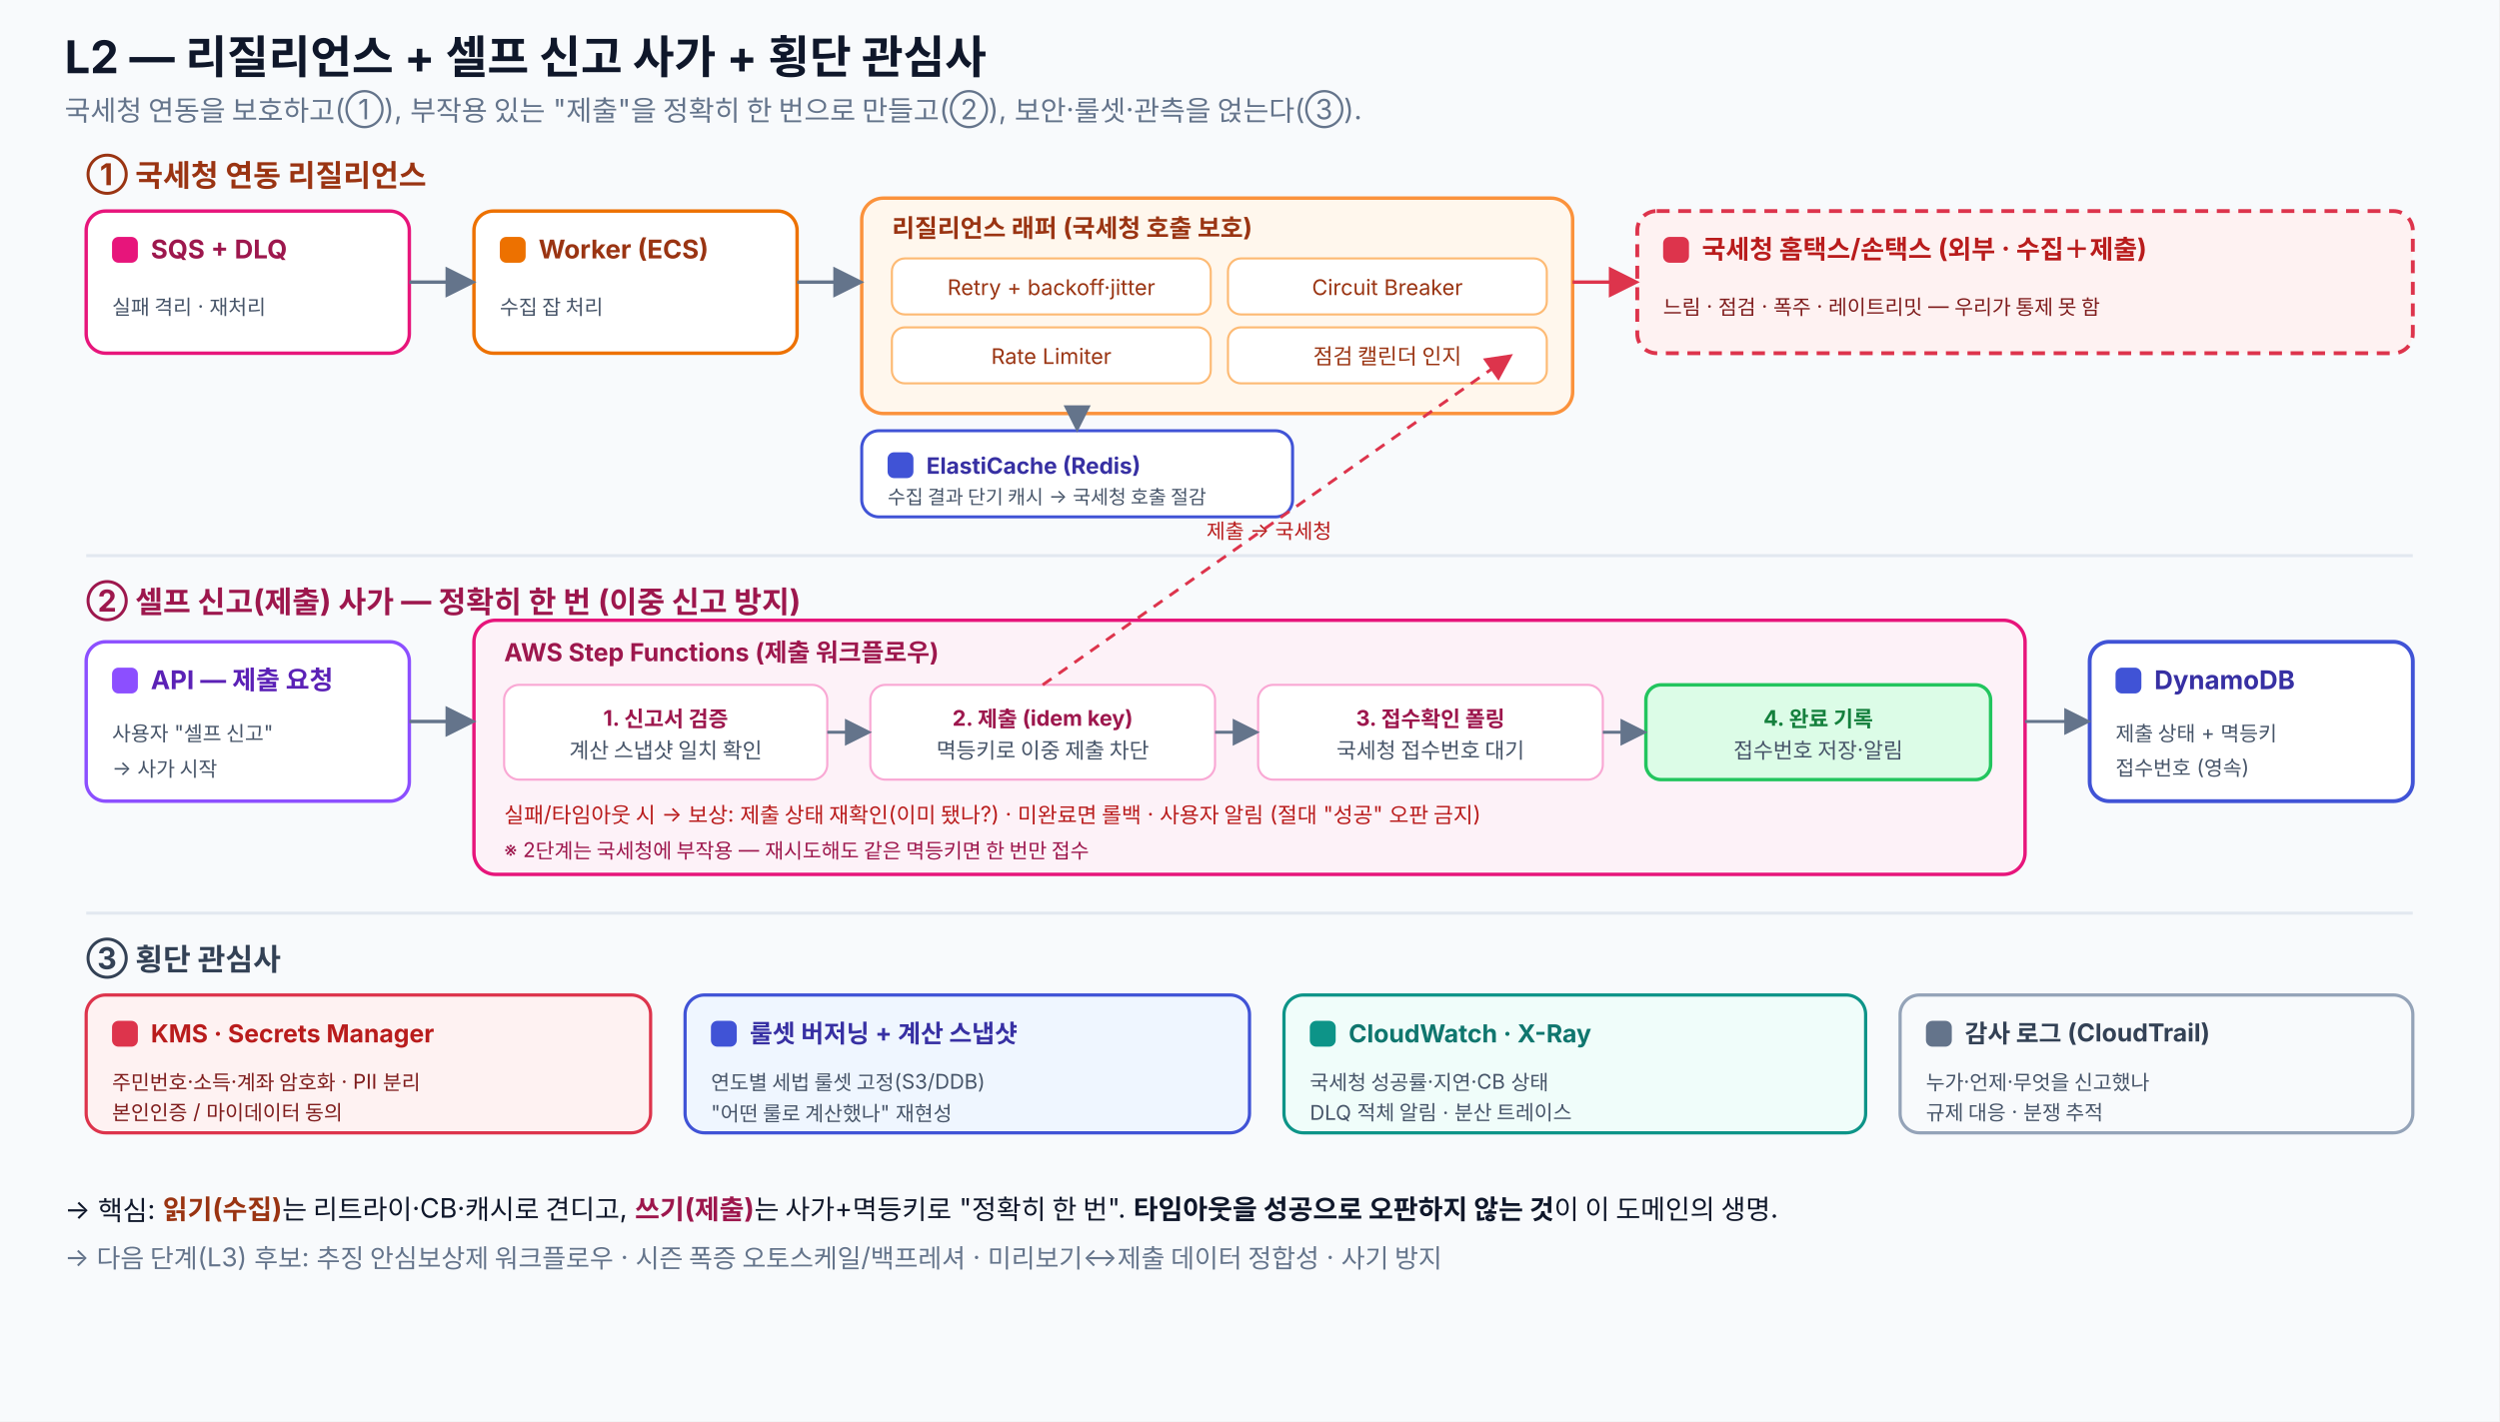
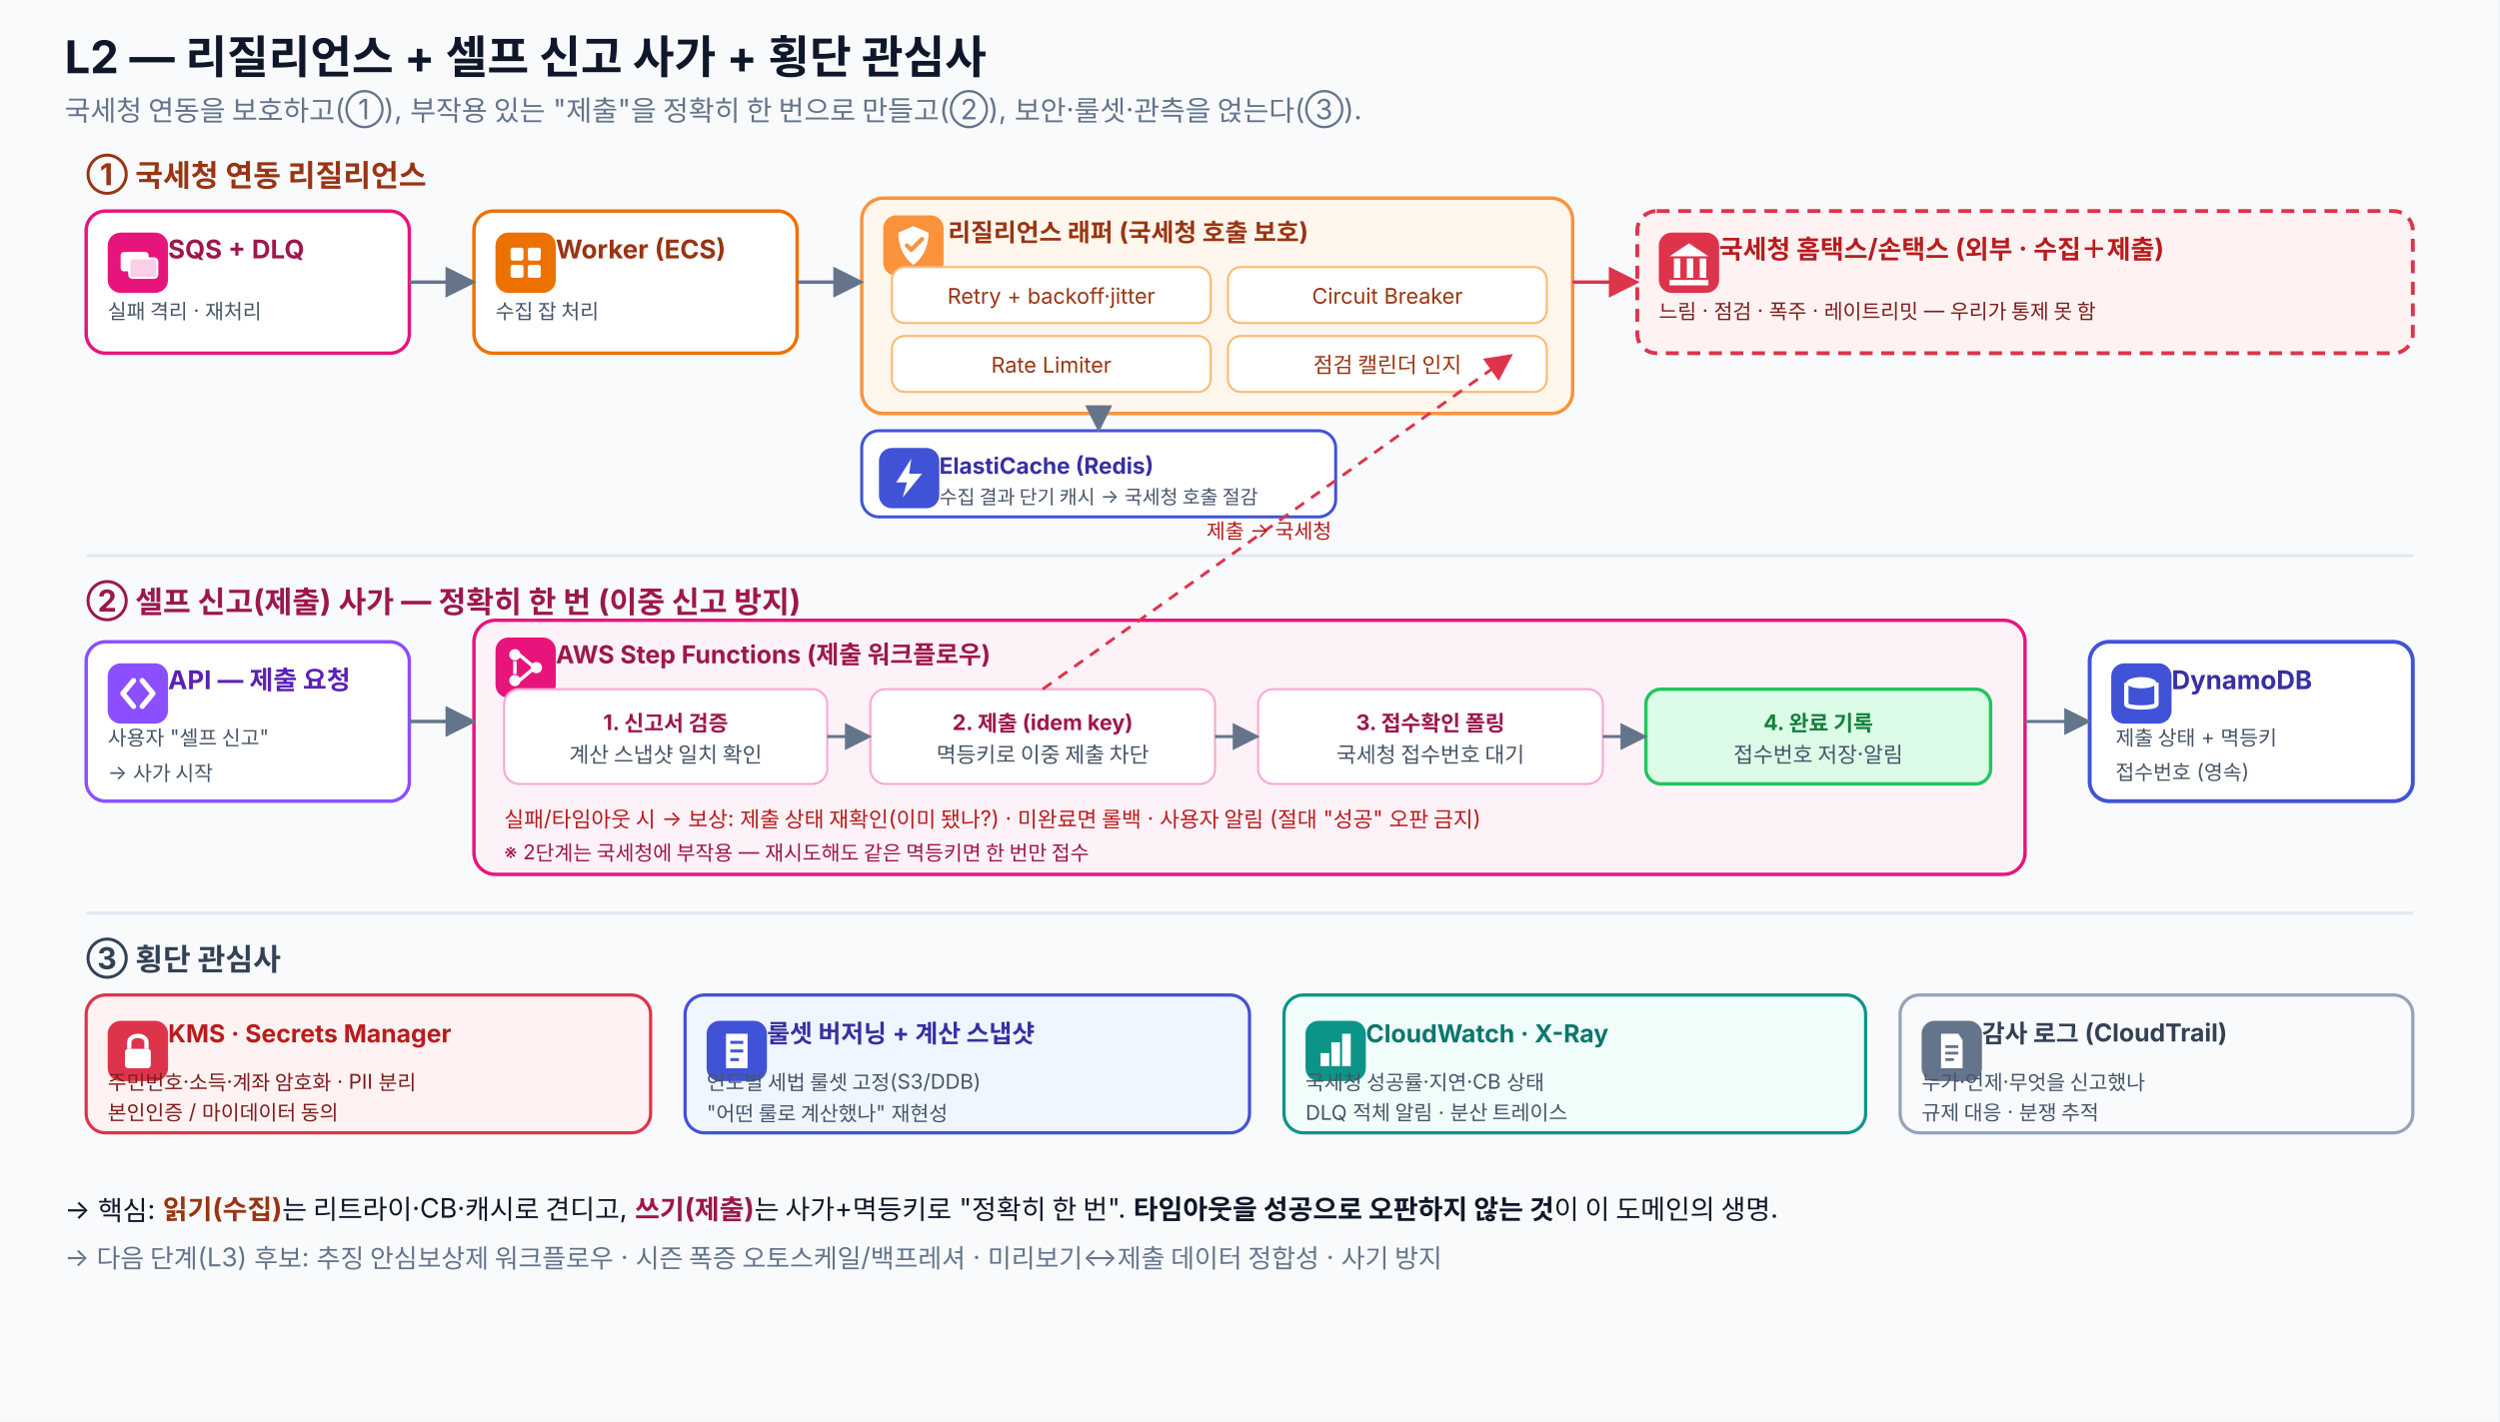
<svg xmlns="http://www.w3.org/2000/svg" width="1160" height="660" viewBox="0 0 1160 660" font-family="-apple-system, 'Segoe UI', 'Apple SD Gothic Neo', 'Malgun Gothic', sans-serif">
  <defs>
    <marker id="c" markerWidth="9" markerHeight="9" refX="7" refY="4.5" orient="auto">
      <path d="M0,0 L9,4.5 L0,9 Z" fill="#64748b" />
    </marker>
    <marker id="cr" markerWidth="9" markerHeight="9" refX="7" refY="4.5" orient="auto">
      <path d="M0,0 L9,4.5 L0,9 Z" fill="#DD344C" />
    </marker>
+     <g id="aws-compute">
+       <rect width="28" height="28" rx="6" fill="#ED7100" />
+       <rect x="7" y="7" width="6" height="6" rx="1" fill="#fff" />
+       <rect x="15" y="7" width="6" height="6" rx="1" fill="#fff" />
+       <rect x="7" y="15" width="6" height="6" rx="1" fill="#fff" />
+       <rect x="15" y="15" width="6" height="6" rx="1" fill="#fff" />
+     </g>
+     <g id="aws-apigw">
+       <rect width="28" height="28" rx="6" fill="#8C4FFF" />
+       <path d="M12,8 L7,14 L12,20" fill="none" stroke="#fff" stroke-width="2.4" stroke-linecap="round" stroke-linejoin="round" />
+       <path d="M16,8 L21,14 L16,20" fill="none" stroke="#fff" stroke-width="2.4" stroke-linecap="round" stroke-linejoin="round" />
+     </g>
+     <g id="aws-sqs">
+       <rect width="28" height="28" rx="6" fill="#E7157B" />
+       <rect x="6" y="9" width="13" height="9" rx="1.5" fill="#fff" />
+       <rect x="10" y="12" width="13" height="9" rx="1.5" fill="#fbcfe8" stroke="#fff" stroke-width="1" />
+     </g>
+     <g id="aws-ddb">
+       <rect width="28" height="28" rx="6" fill="#4053D6" />
+       <ellipse cx="14" cy="9" rx="7" ry="2.6" fill="#fff" />
+       <path d="M7,9 L7,19 C7,21 21,21 21,19 L21,9" fill="none" stroke="#fff" stroke-width="2" />
+     </g>
+     <g id="aws-sfn">
+       <rect width="28" height="28" rx="6" fill="#E7157B" />
+       <circle cx="9" cy="8" r="2.6" fill="#fff" />
+       <circle cx="19" cy="14" r="2.6" fill="#fff" />
+       <circle cx="9" cy="20" r="2.6" fill="#fff" />
+       <path d="M9,11 L9,17 M11,8 L17,13 M17,15 L11,20" stroke="#fff" stroke-width="1.6" fill="none" />
+     </g>
+     <g id="aws-cache">
+       <rect width="28" height="28" rx="6" fill="#4053D6" />
+       <path d="M15,5 L8,16 L13,16 L11,23 L20,12 L14,12 Z" fill="#fff" />
+     </g>
+     <g id="aws-kms">
+       <rect width="28" height="28" rx="6" fill="#DD344C" />
+       <rect x="8" y="13" width="12" height="9" rx="1.5" fill="#fff" />
+       <path d="M10,13 L10,10 C10,6 18,6 18,10 L18,13" fill="none" stroke="#fff" stroke-width="2" />
+     </g>
+     <g id="aws-cw">
+       <rect width="28" height="28" rx="6" fill="#0d9488" />
+       <rect x="7" y="15" width="4" height="6" fill="#fff" />
+       <rect x="12" y="10" width="4" height="11" fill="#fff" />
+       <rect x="17" y="6" width="4" height="15" fill="#fff" />
+     </g>
+     <g id="aws-shield">
+       <rect width="28" height="28" rx="6" fill="#fb923c" />
+       <path d="M14,5 L21,8 C21,16 17,21 14,23 C11,21 7,16 7,8 Z" fill="#fff" />
+       <path d="M11,14 L13,16 L18,11" fill="none" stroke="#fb923c" stroke-width="2" stroke-linecap="round" stroke-linejoin="round" />
+     </g>
+     <g id="aws-rules">
+       <rect width="28" height="28" rx="6" fill="#4053D6" />
+       <path d="M9,6 L19,6 L19,22 L9,22 Z" fill="#fff" />
+       <path d="M11,10 L17,10 M11,14 L17,14 M11,18 L15,18" stroke="#4053D6" stroke-width="1.4" />
+     </g>
+     <g id="aws-audit">
+       <rect width="28" height="28" rx="6" fill="#64748b" />
+       <path d="M9,6 L17,6 L19,9 L19,22 L9,22 Z" fill="#fff" />
+       <path d="M11,12 L17,12 M11,15 L17,15 M11,18 L15,18" stroke="#64748b" stroke-width="1.3" />
+     </g>
+     <g id="aws-gov">
+       <rect width="28" height="28" rx="6" fill="#DD344C" />
+       <path d="M14,5 L23,11 L5,11 Z" fill="#fff" />
+       <rect x="7" y="12" width="3" height="9" fill="#fff" />
+       <rect x="13" y="12" width="3" height="9" fill="#fff" />
+       <rect x="19" y="12" width="3" height="9" fill="#fff" />
+       <rect x="5" y="22" width="18" height="2.5" fill="#fff" />
+     </g>
  </defs>
  <rect width="1160" height="660" fill="#f8fafc" />
  <text x="30" y="34" font-size="21" font-weight="700" fill="#0f172a">L2 — 리질리언스 + 셀프 신고 사가 + 횡단 관심사</text>
  <text x="30" y="56" font-size="13" fill="#64748b">국세청 연동을 보호하고(①), 부작용 있는 "제출"을 정확히 한 번으로 만들고(②), 보안·룰셋·관측을 얹는다(③).</text>
  <text x="40" y="86" font-size="14" font-weight="700" fill="#9a3412">① 국세청 연동 리질리언스</text>
  <rect x="40" y="98" width="150" height="66" rx="9" fill="#fff" stroke="#E7157B" stroke-width="1.6" />
-   <rect x="52" y="110" width="12" height="12" rx="3" fill="#E7157B" />
-   <text x="70" y="120" font-size="12" font-weight="700" fill="#9d174d">SQS + DLQ</text>
-   <text x="52" y="146" font-size="9.5" fill="#475569">실패 격리 · 재처리</text>
+   <use href="#aws-sqs" x="50" y="108" width="22" height="22" />
+   <text x="78" y="120" font-size="12" font-weight="700" fill="#9d174d">SQS + DLQ</text>
+   <text x="50" y="148" font-size="9.5" fill="#475569">실패 격리 · 재처리</text>
  <rect x="220" y="98" width="150" height="66" rx="9" fill="#fff" stroke="#ED7100" stroke-width="1.6" />
-   <rect x="232" y="110" width="12" height="12" rx="3" fill="#ED7100" />
-   <text x="250" y="120" font-size="12" font-weight="700" fill="#9a3412">Worker (ECS)</text>
-   <text x="232" y="146" font-size="9.5" fill="#475569">수집 잡 처리</text>
+   <use href="#aws-compute" x="230" y="108" width="22" height="22" />
+   <text x="258" y="120" font-size="12" font-weight="700" fill="#9a3412">Worker (ECS)</text>
+   <text x="230" y="148" font-size="9.5" fill="#475569">수집 잡 처리</text>
  <rect x="400" y="92" width="330" height="100" rx="10" fill="#fff7ed" stroke="#fb923c" stroke-width="1.6" />
-   <text x="414" y="110" font-size="11.5" font-weight="700" fill="#9a3412">리질리언스 래퍼 (국세청 호출 보호)</text>
-   <rect x="414" y="120" width="148" height="26" rx="6" fill="#fff" stroke="#fdba74" />
-   <text x="488" y="137" font-size="10" fill="#9a3412" text-anchor="middle">Retry + backoff·jitter</text>
-   <rect x="570" y="120" width="148" height="26" rx="6" fill="#fff" stroke="#fdba74" />
-   <text x="644" y="137" font-size="10" fill="#9a3412" text-anchor="middle">Circuit Breaker</text>
-   <rect x="414" y="152" width="148" height="26" rx="6" fill="#fff" stroke="#fdba74" />
-   <text x="488" y="169" font-size="10" fill="#9a3412" text-anchor="middle">Rate Limiter</text>
-   <rect x="570" y="152" width="148" height="26" rx="6" fill="#fff" stroke="#fdba74" />
-   <text x="644" y="169" font-size="10" fill="#9a3412" text-anchor="middle">점검 캘린더 인지</text>
+   <use href="#aws-shield" x="410" y="100" width="22" height="22" />
+   <text x="440" y="112" font-size="11.5" font-weight="700" fill="#9a3412">리질리언스 래퍼 (국세청 호출 보호)</text>
+   <rect x="414" y="124" width="148" height="26" rx="6" fill="#fff" stroke="#fdba74" />
+   <text x="488" y="141" font-size="10" fill="#9a3412" text-anchor="middle">Retry + backoff·jitter</text>
+   <rect x="570" y="124" width="148" height="26" rx="6" fill="#fff" stroke="#fdba74" />
+   <text x="644" y="141" font-size="10" fill="#9a3412" text-anchor="middle">Circuit Breaker</text>
+   <rect x="414" y="156" width="148" height="26" rx="6" fill="#fff" stroke="#fdba74" />
+   <text x="488" y="173" font-size="10" fill="#9a3412" text-anchor="middle">Rate Limiter</text>
+   <rect x="570" y="156" width="148" height="26" rx="6" fill="#fff" stroke="#fdba74" />
+   <text x="644" y="173" font-size="10" fill="#9a3412" text-anchor="middle">점검 캘린더 인지</text>
  <rect x="760" y="98" width="360" height="66" rx="9" fill="#fef2f2" stroke="#DD344C" stroke-width="1.8" stroke-dasharray="6 4" />
-   <rect x="772" y="110" width="12" height="12" rx="3" fill="#DD344C" />
-   <text x="790" y="120" font-size="12" font-weight="700" fill="#b91c1c">국세청 홈택스/손택스 (외부 · 수집＋제출)</text>
-   <text x="772" y="146" font-size="9.5" fill="#7f1d1d">느림 · 점검 · 폭주 · 레이트리밋 — 우리가 통제 못 함</text>
-   <rect x="400" y="200" width="200" height="40" rx="8" fill="#fff" stroke="#4053D6" stroke-width="1.4" />
-   <rect x="412" y="210" width="12" height="12" rx="3" fill="#4053D6" />
-   <text x="430" y="220" font-size="10.5" font-weight="700" fill="#3730a3">ElastiCache (Redis)</text>
-   <text x="412" y="234" font-size="9" fill="#475569">수집 결과 단기 캐시 → 국세청 호출 절감</text>
+   <use href="#aws-gov" x="770" y="108" width="22" height="22" />
+   <text x="798" y="120" font-size="12" font-weight="700" fill="#b91c1c">국세청 홈택스/손택스 (외부 · 수집＋제출)</text>
+   <text x="770" y="148" font-size="9.5" fill="#7f1d1d">느림 · 점검 · 폭주 · 레이트리밋 — 우리가 통제 못 함</text>
+   <rect x="400" y="200" width="220" height="40" rx="8" fill="#fff" stroke="#4053D6" stroke-width="1.4" />
+   <use href="#aws-cache" x="408" y="208" width="22" height="22" />
+   <text x="436" y="220" font-size="10.5" font-weight="700" fill="#3730a3">ElastiCache (Redis)</text>
+   <text x="436" y="234" font-size="9" fill="#475569">수집 결과 단기 캐시 → 국세청 호출 절감</text>
  <line x1="190" y1="131" x2="218" y2="131" stroke="#64748b" stroke-width="1.6" marker-end="url(#c)" />
  <line x1="370" y1="131" x2="398" y2="131" stroke="#64748b" stroke-width="1.6" marker-end="url(#c)" />
  <line x1="730" y1="131" x2="758" y2="131" stroke="#DD344C" stroke-width="1.6" marker-end="url(#cr)" />
-   <line x1="500" y1="192" x2="500" y2="198" stroke="#4053D6" stroke-width="1.4" marker-end="url(#c)" />
+   <line x1="510" y1="192" x2="510" y2="198" stroke="#4053D6" stroke-width="1.4" marker-end="url(#c)" />
  <line x1="40" y1="258" x2="1120" y2="258" stroke="#e2e8f0" stroke-width="1.4" />
  <text x="40" y="284" font-size="14" font-weight="700" fill="#9d174d">② 셀프 신고(제출) 사가 — 정확히 한 번 (이중 신고 방지)</text>
  <rect x="40" y="298" width="150" height="74" rx="9" fill="#fff" stroke="#8C4FFF" stroke-width="1.6" />
-   <rect x="52" y="310" width="12" height="12" rx="3" fill="#8C4FFF" />
-   <text x="70" y="320" font-size="12" font-weight="700" fill="#5b21b6">API — 제출 요청</text>
-   <text x="52" y="344" font-size="9.5" fill="#475569">사용자 "셀프 신고"</text>
-   <text x="52" y="360" font-size="9.5" fill="#475569">→ 사가 시작</text>
+   <use href="#aws-apigw" x="50" y="308" width="22" height="22" />
+   <text x="78" y="320" font-size="12" font-weight="700" fill="#5b21b6">API — 제출 요청</text>
+   <text x="50" y="346" font-size="9.5" fill="#475569">사용자 "셀프 신고"</text>
+   <text x="50" y="362" font-size="9.5" fill="#475569">→ 사가 시작</text>
  <rect x="220" y="288" width="720" height="118" rx="10" fill="#fdf2f8" stroke="#E7157B" stroke-width="1.6" />
-   <text x="234" y="307" font-size="11.5" font-weight="700" fill="#9d174d">AWS Step Functions (제출 워크플로우)</text>
+   <use href="#aws-sfn" x="230" y="296" width="22" height="22" />
+   <text x="258" y="308" font-size="11.5" font-weight="700" fill="#9d174d">AWS Step Functions (제출 워크플로우)</text>
  <g font-size="10">
-     <rect x="234" y="318" width="150" height="44" rx="7" fill="#fff" stroke="#f9a8d4" />
-     <text x="309" y="337" fill="#9d174d" text-anchor="middle" font-weight="700">1. 신고서 검증</text>
-     <text x="309" y="352" fill="#475569" text-anchor="middle">계산 스냅샷 일치 확인</text>
-     <rect x="404" y="318" width="160" height="44" rx="7" fill="#fff" stroke="#f9a8d4" />
-     <text x="484" y="337" fill="#9d174d" text-anchor="middle" font-weight="700">2. 제출 (idem key)</text>
-     <text x="484" y="352" fill="#475569" text-anchor="middle">멱등키로 이중 제출 차단</text>
-     <rect x="584" y="318" width="160" height="44" rx="7" fill="#fff" stroke="#f9a8d4" />
-     <text x="664" y="337" fill="#9d174d" text-anchor="middle" font-weight="700">3. 접수확인 폴링</text>
-     <text x="664" y="352" fill="#475569" text-anchor="middle">국세청 접수번호 대기</text>
-     <rect x="764" y="318" width="160" height="44" rx="7" fill="#dcfce7" stroke="#22c55e" stroke-width="1.6" />
-     <text x="844" y="337" fill="#15803d" text-anchor="middle" font-weight="700">4. 완료 기록</text>
-     <text x="844" y="352" fill="#475569" text-anchor="middle">접수번호 저장·알림</text>
+     <rect x="234" y="320" width="150" height="44" rx="7" fill="#fff" stroke="#f9a8d4" />
+     <text x="309" y="339" fill="#9d174d" text-anchor="middle" font-weight="700">1. 신고서 검증</text>
+     <text x="309" y="354" fill="#475569" text-anchor="middle">계산 스냅샷 일치 확인</text>
+     <rect x="404" y="320" width="160" height="44" rx="7" fill="#fff" stroke="#f9a8d4" />
+     <text x="484" y="339" fill="#9d174d" text-anchor="middle" font-weight="700">2. 제출 (idem key)</text>
+     <text x="484" y="354" fill="#475569" text-anchor="middle">멱등키로 이중 제출 차단</text>
+     <rect x="584" y="320" width="160" height="44" rx="7" fill="#fff" stroke="#f9a8d4" />
+     <text x="664" y="339" fill="#9d174d" text-anchor="middle" font-weight="700">3. 접수확인 폴링</text>
+     <text x="664" y="354" fill="#475569" text-anchor="middle">국세청 접수번호 대기</text>
+     <rect x="764" y="320" width="160" height="44" rx="7" fill="#dcfce7" stroke="#22c55e" stroke-width="1.6" />
+     <text x="844" y="339" fill="#15803d" text-anchor="middle" font-weight="700">4. 완료 기록</text>
+     <text x="844" y="354" fill="#475569" text-anchor="middle">접수번호 저장·알림</text>
  </g>
-   <line x1="384" y1="340" x2="402" y2="340" stroke="#64748b" stroke-width="1.4" marker-end="url(#c)" />
-   <line x1="564" y1="340" x2="582" y2="340" stroke="#64748b" stroke-width="1.4" marker-end="url(#c)" />
-   <line x1="744" y1="340" x2="762" y2="340" stroke="#64748b" stroke-width="1.4" marker-end="url(#c)" />
-   <text x="234" y="382" font-size="10" fill="#b91c1c">실패/타임아웃 시 → 보상: 제출 상태 재확인(이미 됐나?) · 미완료면 롤백 · 사용자 알림 (절대 "성공" 오판 금지)</text>
-   <text x="234" y="398" font-size="9.5" fill="#9d174d">※ 2단계는 국세청에 부작용 — 재시도해도 같은 멱등키면 한 번만 접수</text>
+   <line x1="384" y1="342" x2="402" y2="342" stroke="#64748b" stroke-width="1.4" marker-end="url(#c)" />
+   <line x1="564" y1="342" x2="582" y2="342" stroke="#64748b" stroke-width="1.4" marker-end="url(#c)" />
+   <line x1="744" y1="342" x2="762" y2="342" stroke="#64748b" stroke-width="1.4" marker-end="url(#c)" />
+   <text x="234" y="384" font-size="10" fill="#b91c1c">실패/타임아웃 시 → 보상: 제출 상태 재확인(이미 됐나?) · 미완료면 롤백 · 사용자 알림 (절대 "성공" 오판 금지)</text>
+   <text x="234" y="399" font-size="9.5" fill="#9d174d">※ 2단계는 국세청에 부작용 — 재시도해도 같은 멱등키면 한 번만 접수</text>
  <line x1="190" y1="335" x2="218" y2="335" stroke="#64748b" stroke-width="1.6" marker-end="url(#c)" />
-   <line x1="484" y1="318" x2="700" y2="166" stroke="#DD344C" stroke-width="1.4" fill="none" marker-end="url(#cr)" stroke-dasharray="5 4" />
+   <line x1="484" y1="320" x2="700" y2="166" stroke="#DD344C" stroke-width="1.4" fill="none" marker-end="url(#cr)" stroke-dasharray="5 4" />
  <text x="560" y="250" font-size="9.5" fill="#b91c1c">제출 → 국세청</text>
  <rect x="970" y="298" width="150" height="74" rx="9" fill="#fff" stroke="#4053D6" stroke-width="1.8" />
-   <rect x="982" y="310" width="12" height="12" rx="3" fill="#4053D6" />
-   <text x="1000" y="320" font-size="12" font-weight="700" fill="#3730a3">DynamoDB</text>
-   <text x="982" y="344" font-size="9.5" fill="#475569">제출 상태 + 멱등키</text>
-   <text x="982" y="360" font-size="9.5" fill="#475569">접수번호 (영속)</text>
+   <use href="#aws-ddb" x="980" y="308" width="22" height="22" />
+   <text x="1008" y="320" font-size="12" font-weight="700" fill="#3730a3">DynamoDB</text>
+   <text x="982" y="346" font-size="9.5" fill="#475569">제출 상태 + 멱등키</text>
+   <text x="982" y="362" font-size="9.5" fill="#475569">접수번호 (영속)</text>
  <line x1="940" y1="335" x2="968" y2="335" stroke="#64748b" stroke-width="1.4" marker-end="url(#c)" />
  <line x1="40" y1="424" x2="1120" y2="424" stroke="#e2e8f0" stroke-width="1.4" />
  <text x="40" y="450" font-size="14" font-weight="700" fill="#334155">③ 횡단 관심사</text>
  <rect x="40" y="462" width="262" height="64" rx="9" fill="#fef2f2" stroke="#DD344C" stroke-width="1.5" />
-   <rect x="52" y="474" width="12" height="12" rx="3" fill="#DD344C" />
-   <text x="70" y="484" font-size="11.5" font-weight="700" fill="#b91c1c">KMS · Secrets Manager</text>
-   <text x="52" y="506" font-size="9.5" fill="#7f1d1d">주민번호·소득·계좌 암호화 · PII 분리</text>
-   <text x="52" y="520" font-size="9.5" fill="#7f1d1d">본인인증 / 마이데이터 동의</text>
+   <use href="#aws-kms" x="50" y="474" width="22" height="22" />
+   <text x="78" y="484" font-size="11.5" font-weight="700" fill="#b91c1c">KMS · Secrets Manager</text>
+   <text x="50" y="506" font-size="9.5" fill="#7f1d1d">주민번호·소득·계좌 암호화 · PII 분리</text>
+   <text x="50" y="520" font-size="9.5" fill="#7f1d1d">본인인증 / 마이데이터 동의</text>
  <rect x="318" y="462" width="262" height="64" rx="9" fill="#eff6ff" stroke="#4053D6" stroke-width="1.5" />
-   <rect x="330" y="474" width="12" height="12" rx="3" fill="#4053D6" />
-   <text x="348" y="484" font-size="11.5" font-weight="700" fill="#3730a3">룰셋 버저닝 + 계산 스냅샷</text>
-   <text x="330" y="506" font-size="9.5" fill="#475569">연도별 세법 룰셋 고정(S3/DDB)</text>
-   <text x="330" y="520" font-size="9.5" fill="#475569">"어떤 룰로 계산했나" 재현성</text>
+   <use href="#aws-rules" x="328" y="474" width="22" height="22" />
+   <text x="356" y="484" font-size="11.5" font-weight="700" fill="#3730a3">룰셋 버저닝 + 계산 스냅샷</text>
+   <text x="328" y="506" font-size="9.5" fill="#475569">연도별 세법 룰셋 고정(S3/DDB)</text>
+   <text x="328" y="520" font-size="9.5" fill="#475569">"어떤 룰로 계산했나" 재현성</text>
  <rect x="596" y="462" width="270" height="64" rx="9" fill="#f0fdfa" stroke="#0d9488" stroke-width="1.5" />
-   <rect x="608" y="474" width="12" height="12" rx="3" fill="#0d9488" />
-   <text x="626" y="484" font-size="11.5" font-weight="700" fill="#0f766e">CloudWatch · X-Ray</text>
-   <text x="608" y="506" font-size="9.5" fill="#475569">국세청 성공률·지연·CB 상태</text>
-   <text x="608" y="520" font-size="9.5" fill="#475569">DLQ 적체 알림 · 분산 트레이스</text>
+   <use href="#aws-cw" x="606" y="474" width="22" height="22" />
+   <text x="634" y="484" font-size="11.5" font-weight="700" fill="#0f766e">CloudWatch · X-Ray</text>
+   <text x="606" y="506" font-size="9.5" fill="#475569">국세청 성공률·지연·CB 상태</text>
+   <text x="606" y="520" font-size="9.5" fill="#475569">DLQ 적체 알림 · 분산 트레이스</text>
  <rect x="882" y="462" width="238" height="64" rx="9" fill="#f8fafc" stroke="#94a3b8" stroke-width="1.5" />
-   <rect x="894" y="474" width="12" height="12" rx="3" fill="#64748b" />
-   <text x="912" y="484" font-size="11.5" font-weight="700" fill="#334155">감사 로그 (CloudTrail)</text>
-   <text x="894" y="506" font-size="9.5" fill="#475569">누가·언제·무엇을 신고했나</text>
-   <text x="894" y="520" font-size="9.5" fill="#475569">규제 대응 · 분쟁 추적</text>
+   <use href="#aws-audit" x="892" y="474" width="22" height="22" />
+   <text x="920" y="484" font-size="11.5" font-weight="700" fill="#334155">감사 로그 (CloudTrail)</text>
+   <text x="892" y="506" font-size="9.5" fill="#475569">누가·언제·무엇을 신고했나</text>
+   <text x="892" y="520" font-size="9.5" fill="#475569">규제 대응 · 분쟁 추적</text>
  <text x="30" y="566" font-size="12.5" fill="#0f172a">→ 핵심: <tspan font-weight="700" fill="#9a3412">읽기(수집)</tspan>는 리트라이·CB·캐시로 견디고, <tspan font-weight="700" fill="#9d174d">쓰기(제출)</tspan>는 사가+멱등키로 "정확히 한 번". <tspan font-weight="700">타임아웃을 성공으로 오판하지 않는 것</tspan>이 이 도메인의 생명.</text>
  <text x="30" y="588" font-size="12" fill="#64748b">→ 다음 단계(L3) 후보: 추징 안심보상제 워크플로우 · 시즌 폭증 오토스케일/백프레셔 · 미리보기↔제출 데이터 정합성 · 사기 방지</text>
</svg>
